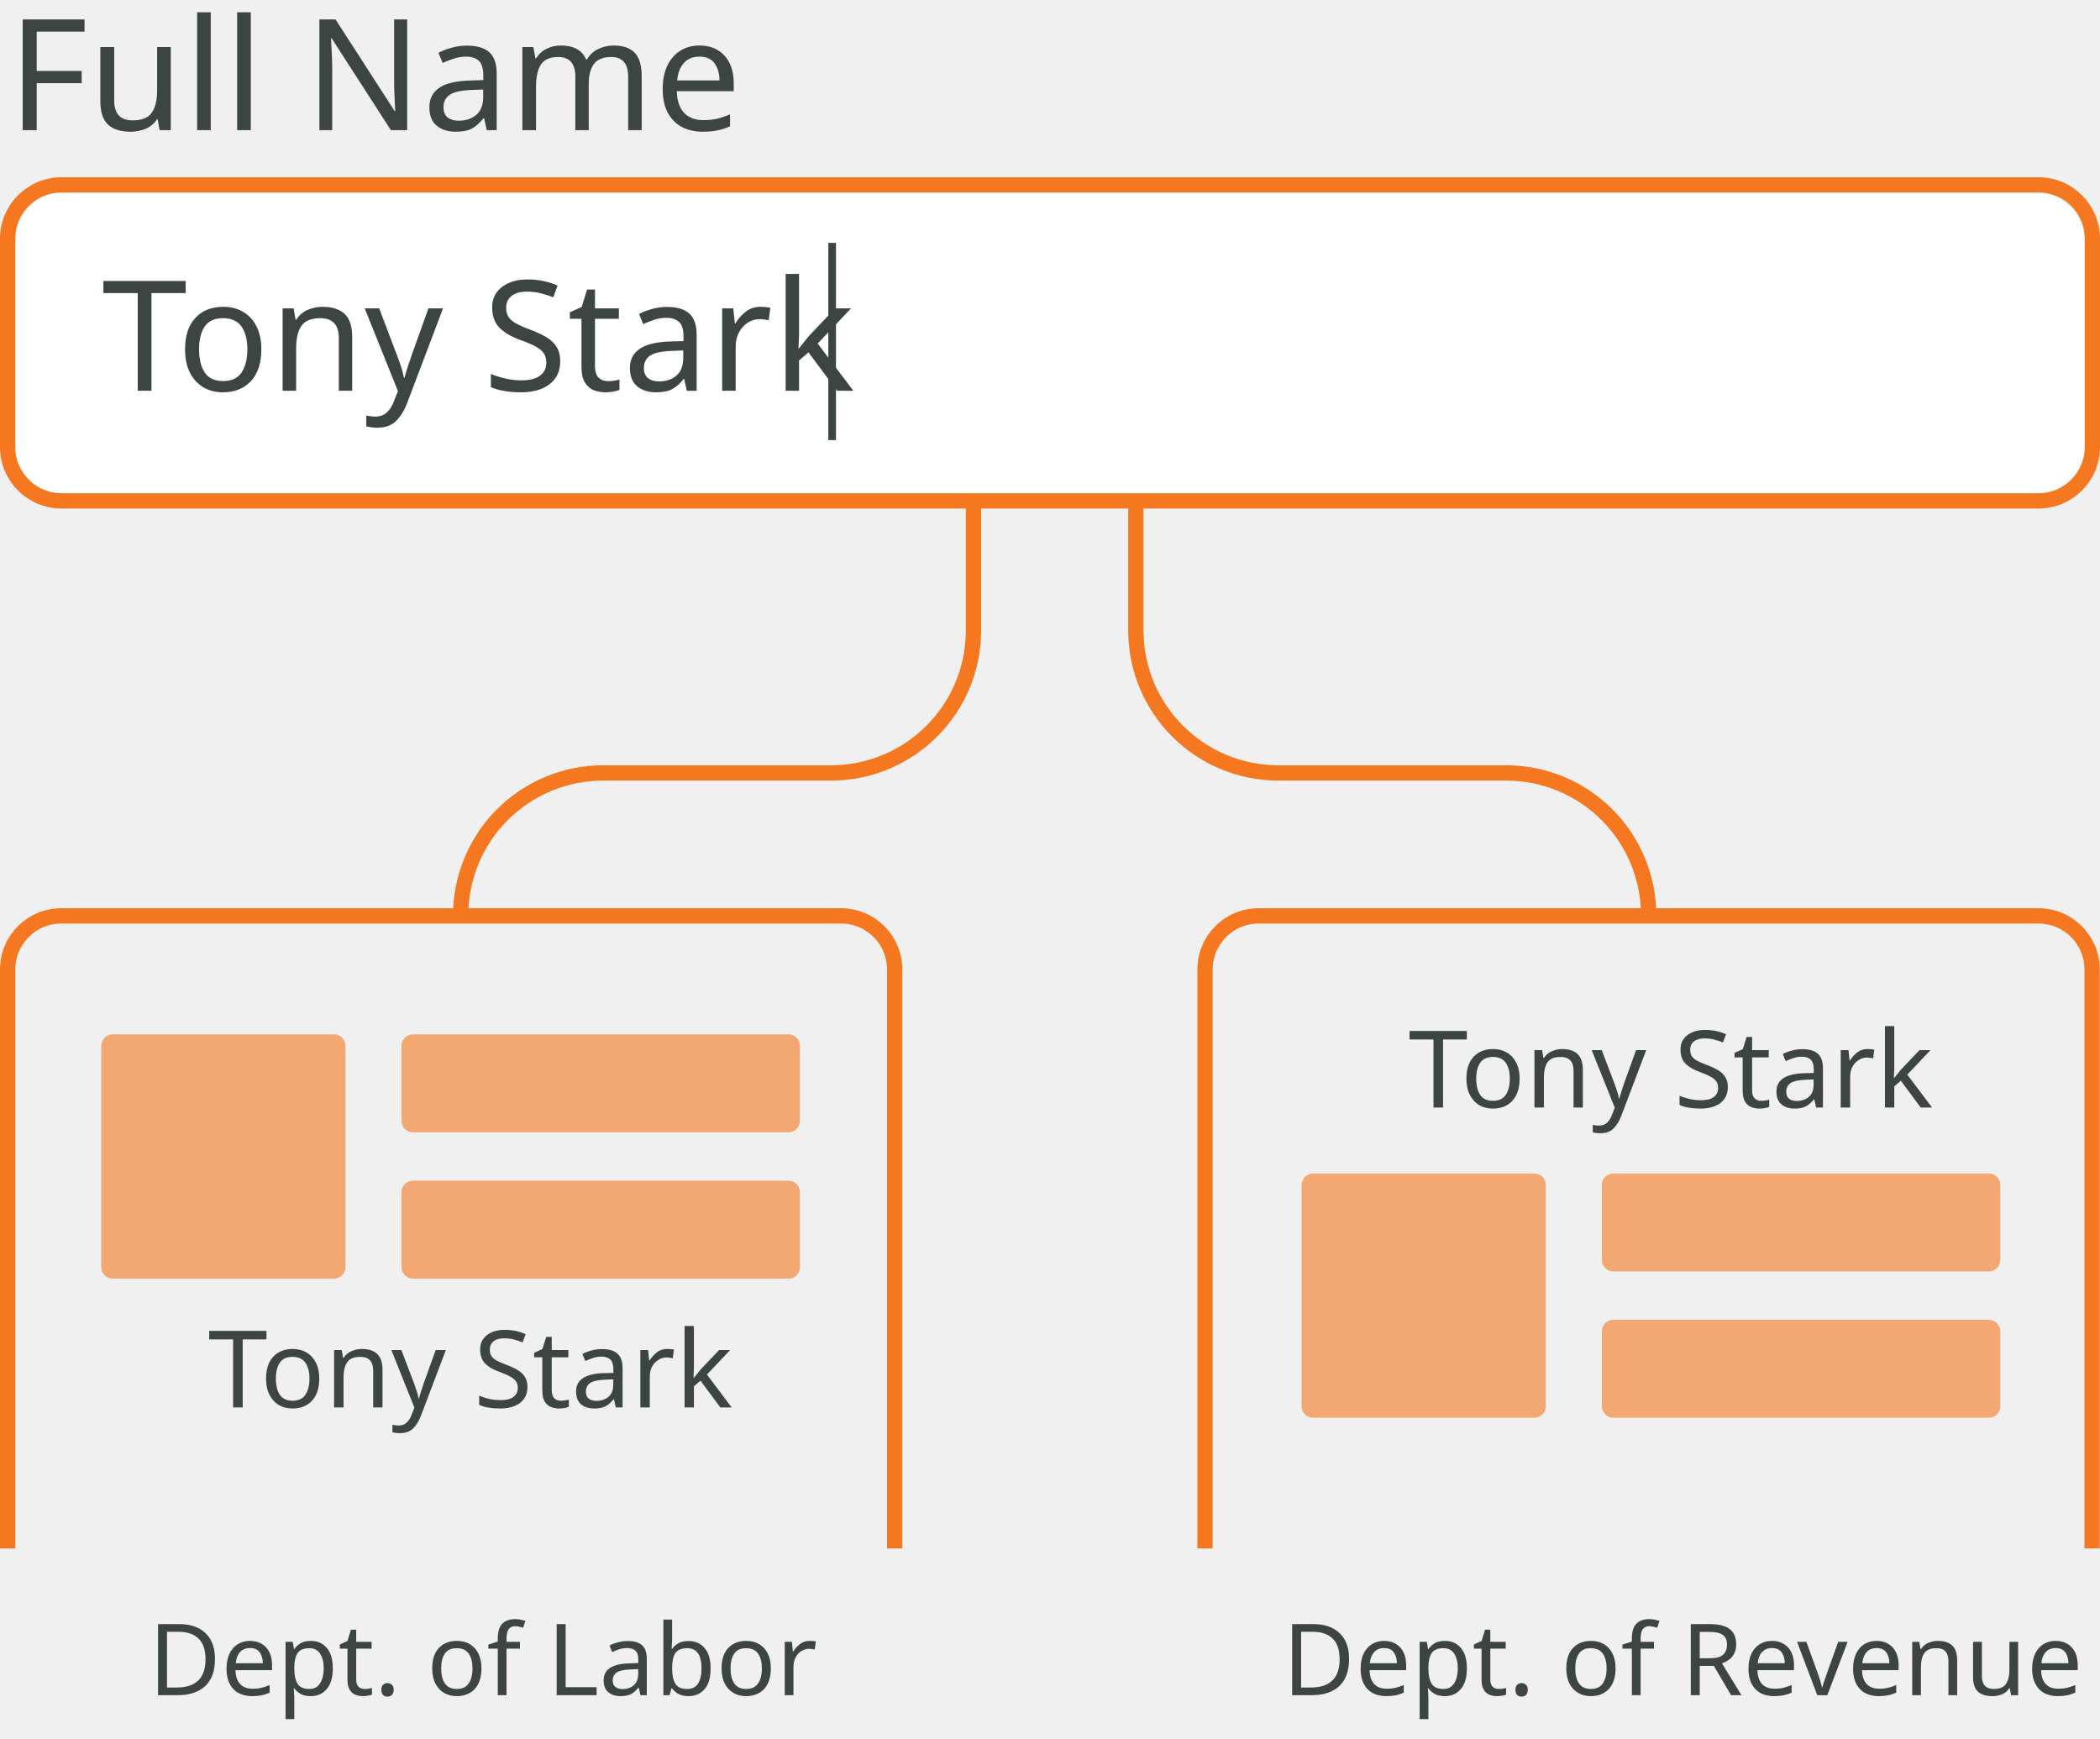
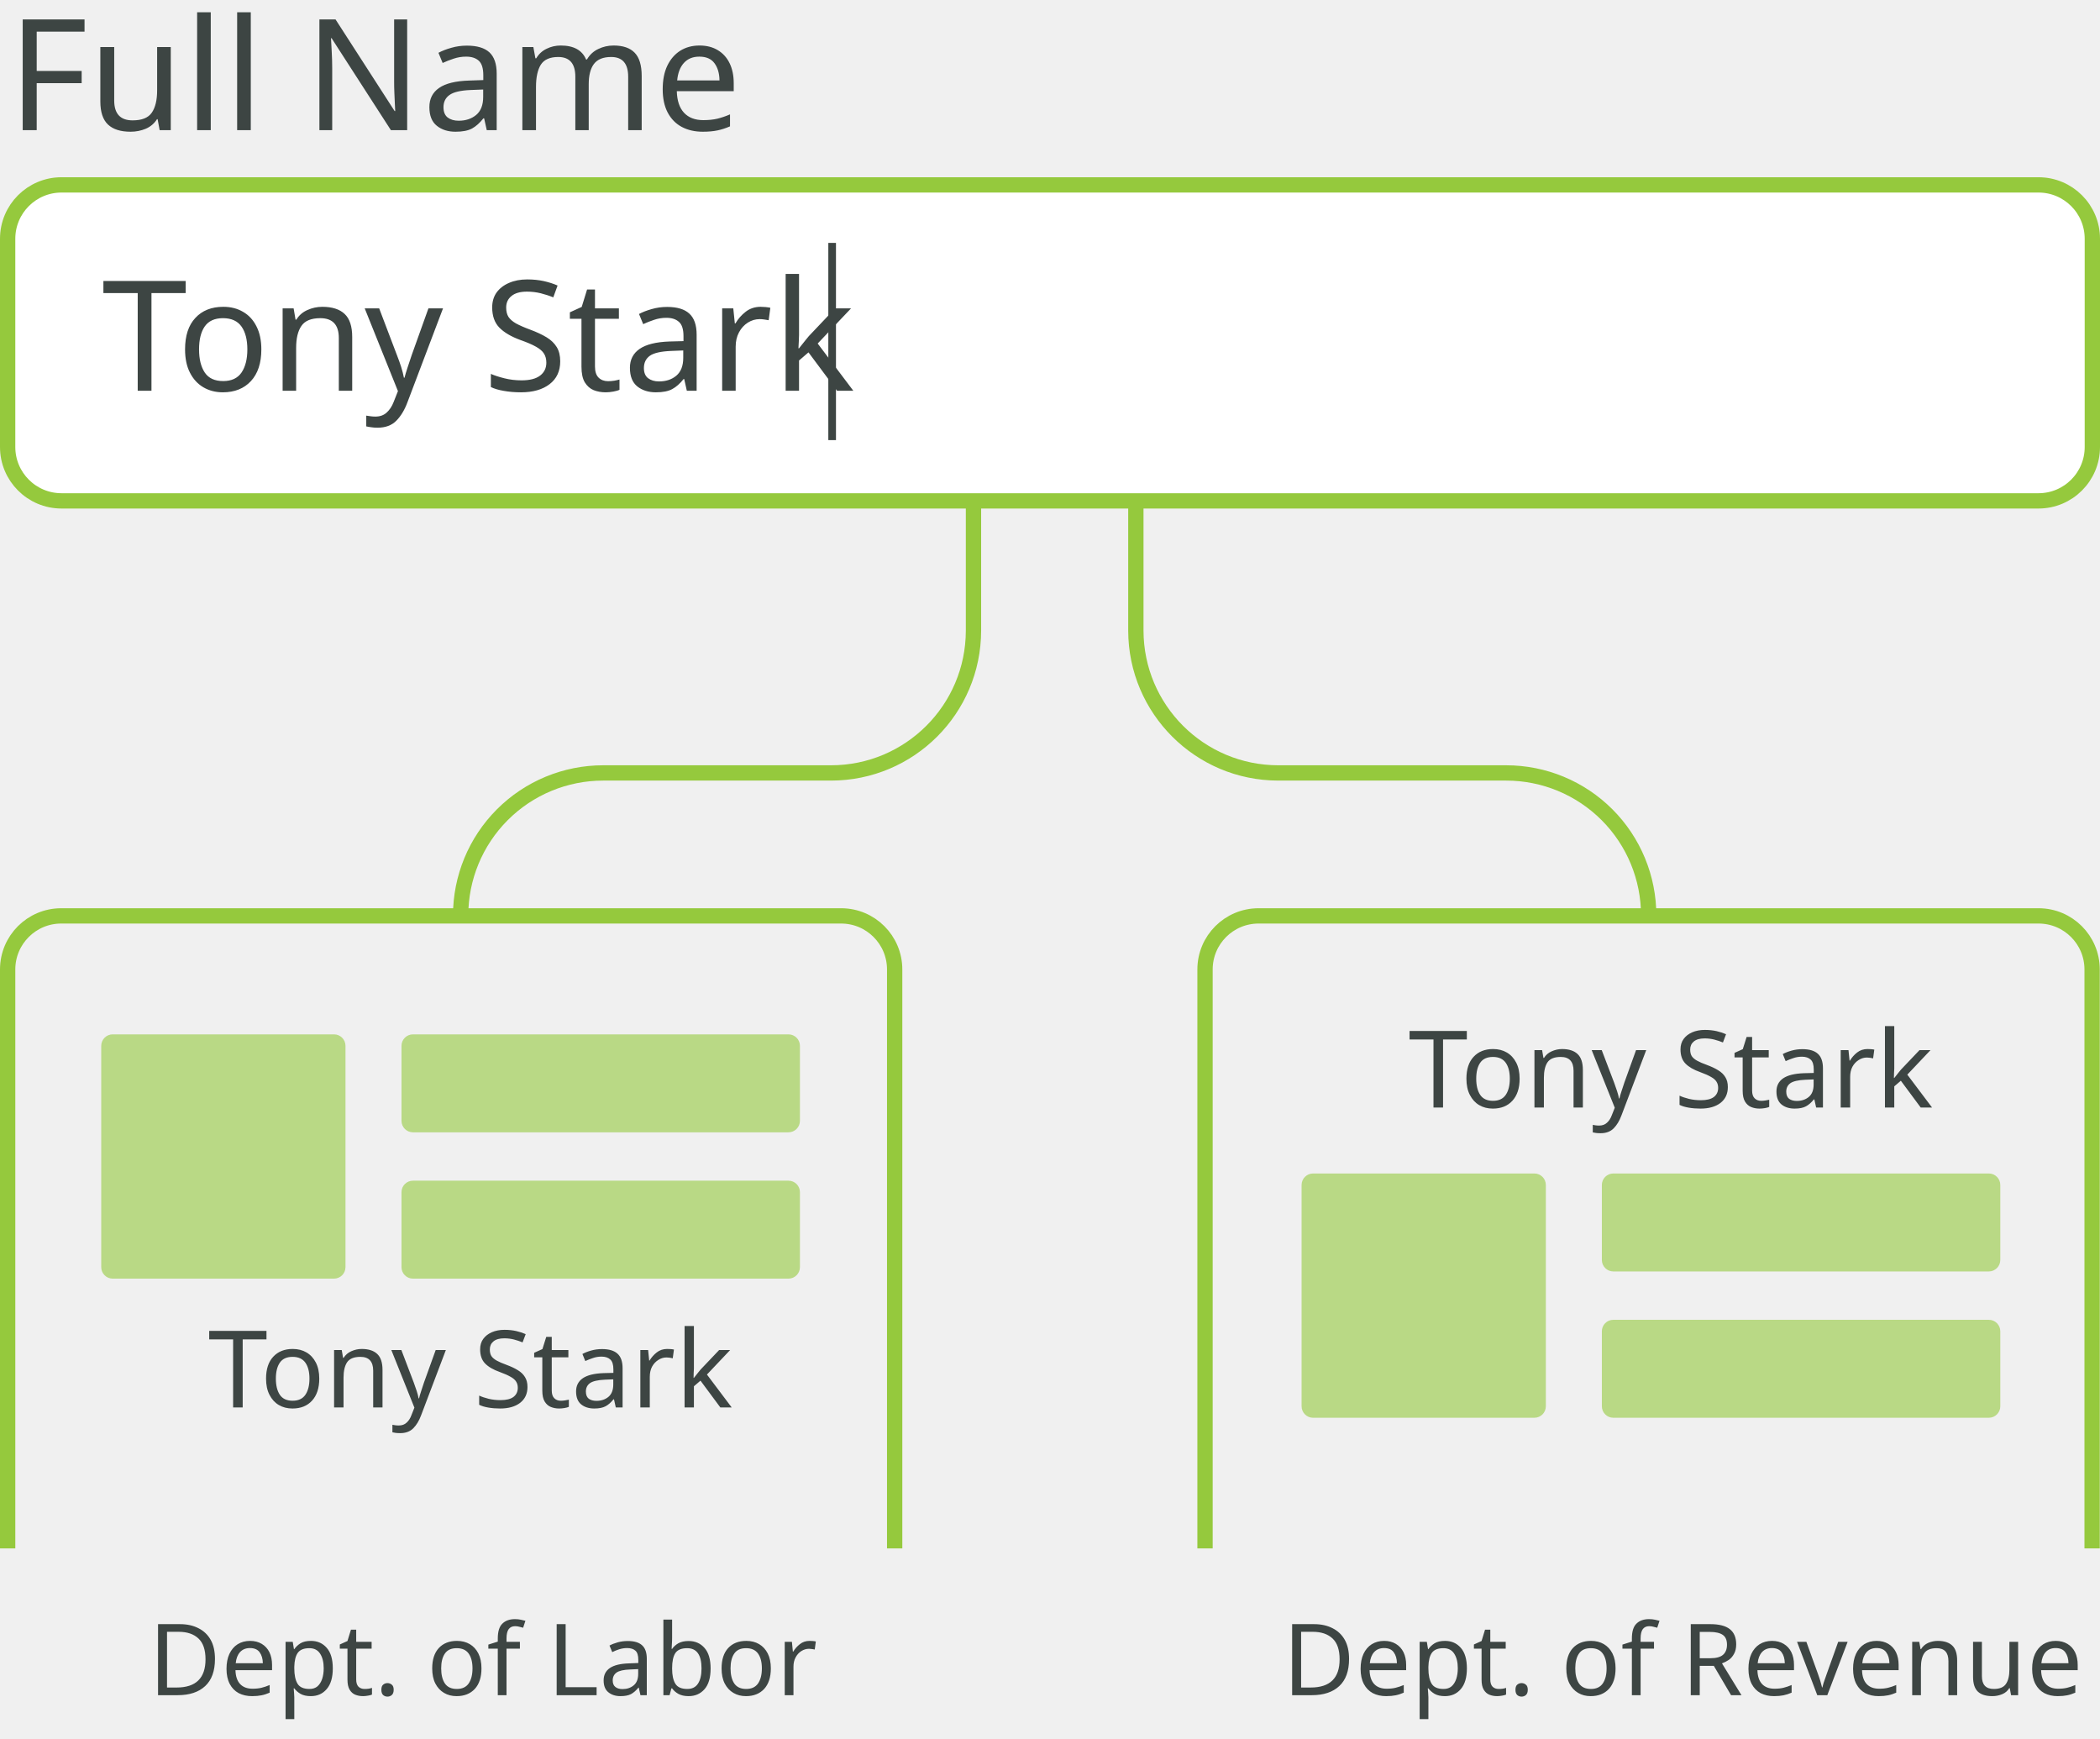
<svg xmlns="http://www.w3.org/2000/svg" viewBox="0 0 274.44 227.22">
  <g id="Layer_2" data-name="Layer 2">
    <g id="Layer_1-2" data-name="Layer 1">
-       <rect x="1" y="24.16" width="272.44" height="41.29" rx="7.04" style="fill:#fff;stroke:#f5771f;stroke-miterlimit:10;stroke-width:2px" />
-       <path d="M1,202.33V126.68a7,7,0,0,1,7-7H109.92a7,7,0,0,1,7,7v75.65" style="fill:none;stroke:#f5771f;stroke-miterlimit:10;stroke-width:2px" />
-       <path d="M157.48,202.33V126.68a7,7,0,0,1,7-7H266.41a7,7,0,0,1,7,7v75.65" style="fill:none;stroke:#f5771f;stroke-miterlimit:10;stroke-width:2px" />
+       <rect x="1" y="24.16" width="272.44" height="41.29" rx="7.04" style="fill:#fff;stroke:#95C93D;stroke-miterlimit:10;stroke-width:2px" />
+       <path d="M1,202.33V126.68a7,7,0,0,1,7-7H109.92a7,7,0,0,1,7,7v75.65" style="fill:none;stroke:#95C93D;stroke-miterlimit:10;stroke-width:2px" />
+       <path d="M157.48,202.33V126.68a7,7,0,0,1,7-7H266.41a7,7,0,0,1,7,7v75.65" style="fill:none;stroke:#95C93D;stroke-miterlimit:10;stroke-width:2px" />
      <text transform="translate(1 17.01)" style="font-size:20.268px;fill:#3d4543;font-family:Hind-Regular, Hind">Full Name</text>
      <text transform="translate(19.39 221.51)" style="font-size:13px;fill:#3d4543;font-family:Hind-Regular, Hind">Dept. of Labor</text>
      <text transform="translate(167.6 221.51)" style="font-size:13px;fill:#3d4543;font-family:Hind-Regular, Hind">Dept. of Revenue</text>
      <text id="Input-Text" transform="translate(13.31 51.06)" style="font-size:20.092px;fill:#3d4543;font-family:Hind-Regular, Hind">Tony Stark</text>
      <text id="labor-text" transform="translate(27.2 183.91)" style="font-size:14px;fill:#3d4543;font-family:Hind-Regular, Hind">Tony Stark</text>
      <line id="Caret" x1="108.75" y1="31.74" x2="108.75" y2="57.51" style="fill:none;stroke:#3d4543;stroke-miterlimit:10" />
-       <rect x="13.23" y="135.16" width="31.92" height="31.92" rx="1.5" style="fill:#f5771f;opacity:0.6" />
-       <rect x="52.47" y="135.16" width="52.07" height="12.8" rx="1.5" style="fill:#f5771f;opacity:0.6" />
-       <rect x="52.47" y="154.28" width="52.07" height="12.8" rx="1.5" style="fill:#f5771f;opacity:0.6" />
+       <rect x="13.23" y="135.16" width="31.92" height="31.92" rx="1.5" style="fill:#95C93D;opacity:0.6" />
+       <rect x="52.47" y="135.16" width="52.07" height="12.8" rx="1.5" style="fill:#95C93D;opacity:0.6" />
+       <rect x="52.47" y="154.28" width="52.07" height="12.8" rx="1.5" style="fill:#95C93D;opacity:0.6" />
      <text id="revenue-text" transform="translate(184.07 144.72)" style="font-size:14px;fill:#3d4543;font-family:Hind-Regular, Hind">Tony Stark</text>
-       <rect x="170.1" y="153.34" width="31.92" height="31.92" rx="1.5" style="fill:#f5771f;opacity:0.6" />
-       <rect x="209.34" y="153.34" width="52.07" height="12.8" rx="1.5" style="fill:#f5771f;opacity:0.6" />
-       <rect x="209.34" y="172.46" width="52.07" height="12.8" rx="1.5" style="fill:#f5771f;opacity:0.6" />
-       <path d="M60.2,119.64h0A18.62,18.62,0,0,1,78.82,101H108.6A18.62,18.62,0,0,0,127.22,82.4V65.46" style="fill:none;stroke:#f5771f;stroke-miterlimit:10;stroke-width:2px" />
-       <path d="M215.46,119.64h0A18.62,18.62,0,0,0,196.84,101H167.07A18.63,18.63,0,0,1,148.44,82.4V65.46" style="fill:none;stroke:#f5771f;stroke-miterlimit:10;stroke-width:2px" />
+       <rect x="170.1" y="153.34" width="31.92" height="31.92" rx="1.5" style="fill:#95C93D;opacity:0.6" />
+       <rect x="209.34" y="153.34" width="52.07" height="12.8" rx="1.5" style="fill:#95C93D;opacity:0.6" />
+       <rect x="209.34" y="172.46" width="52.07" height="12.8" rx="1.5" style="fill:#95C93D;opacity:0.6" />
+       <path d="M60.2,119.64h0A18.62,18.62,0,0,1,78.82,101H108.6A18.62,18.62,0,0,0,127.22,82.4V65.46" style="fill:none;stroke:#95C93D;stroke-miterlimit:10;stroke-width:2px" />
+       <path d="M215.46,119.64h0A18.62,18.62,0,0,0,196.84,101H167.07A18.63,18.63,0,0,1,148.44,82.4V65.46" style="fill:none;stroke:#95C93D;stroke-miterlimit:10;stroke-width:2px" />
    </g>
  </g>
</svg>
